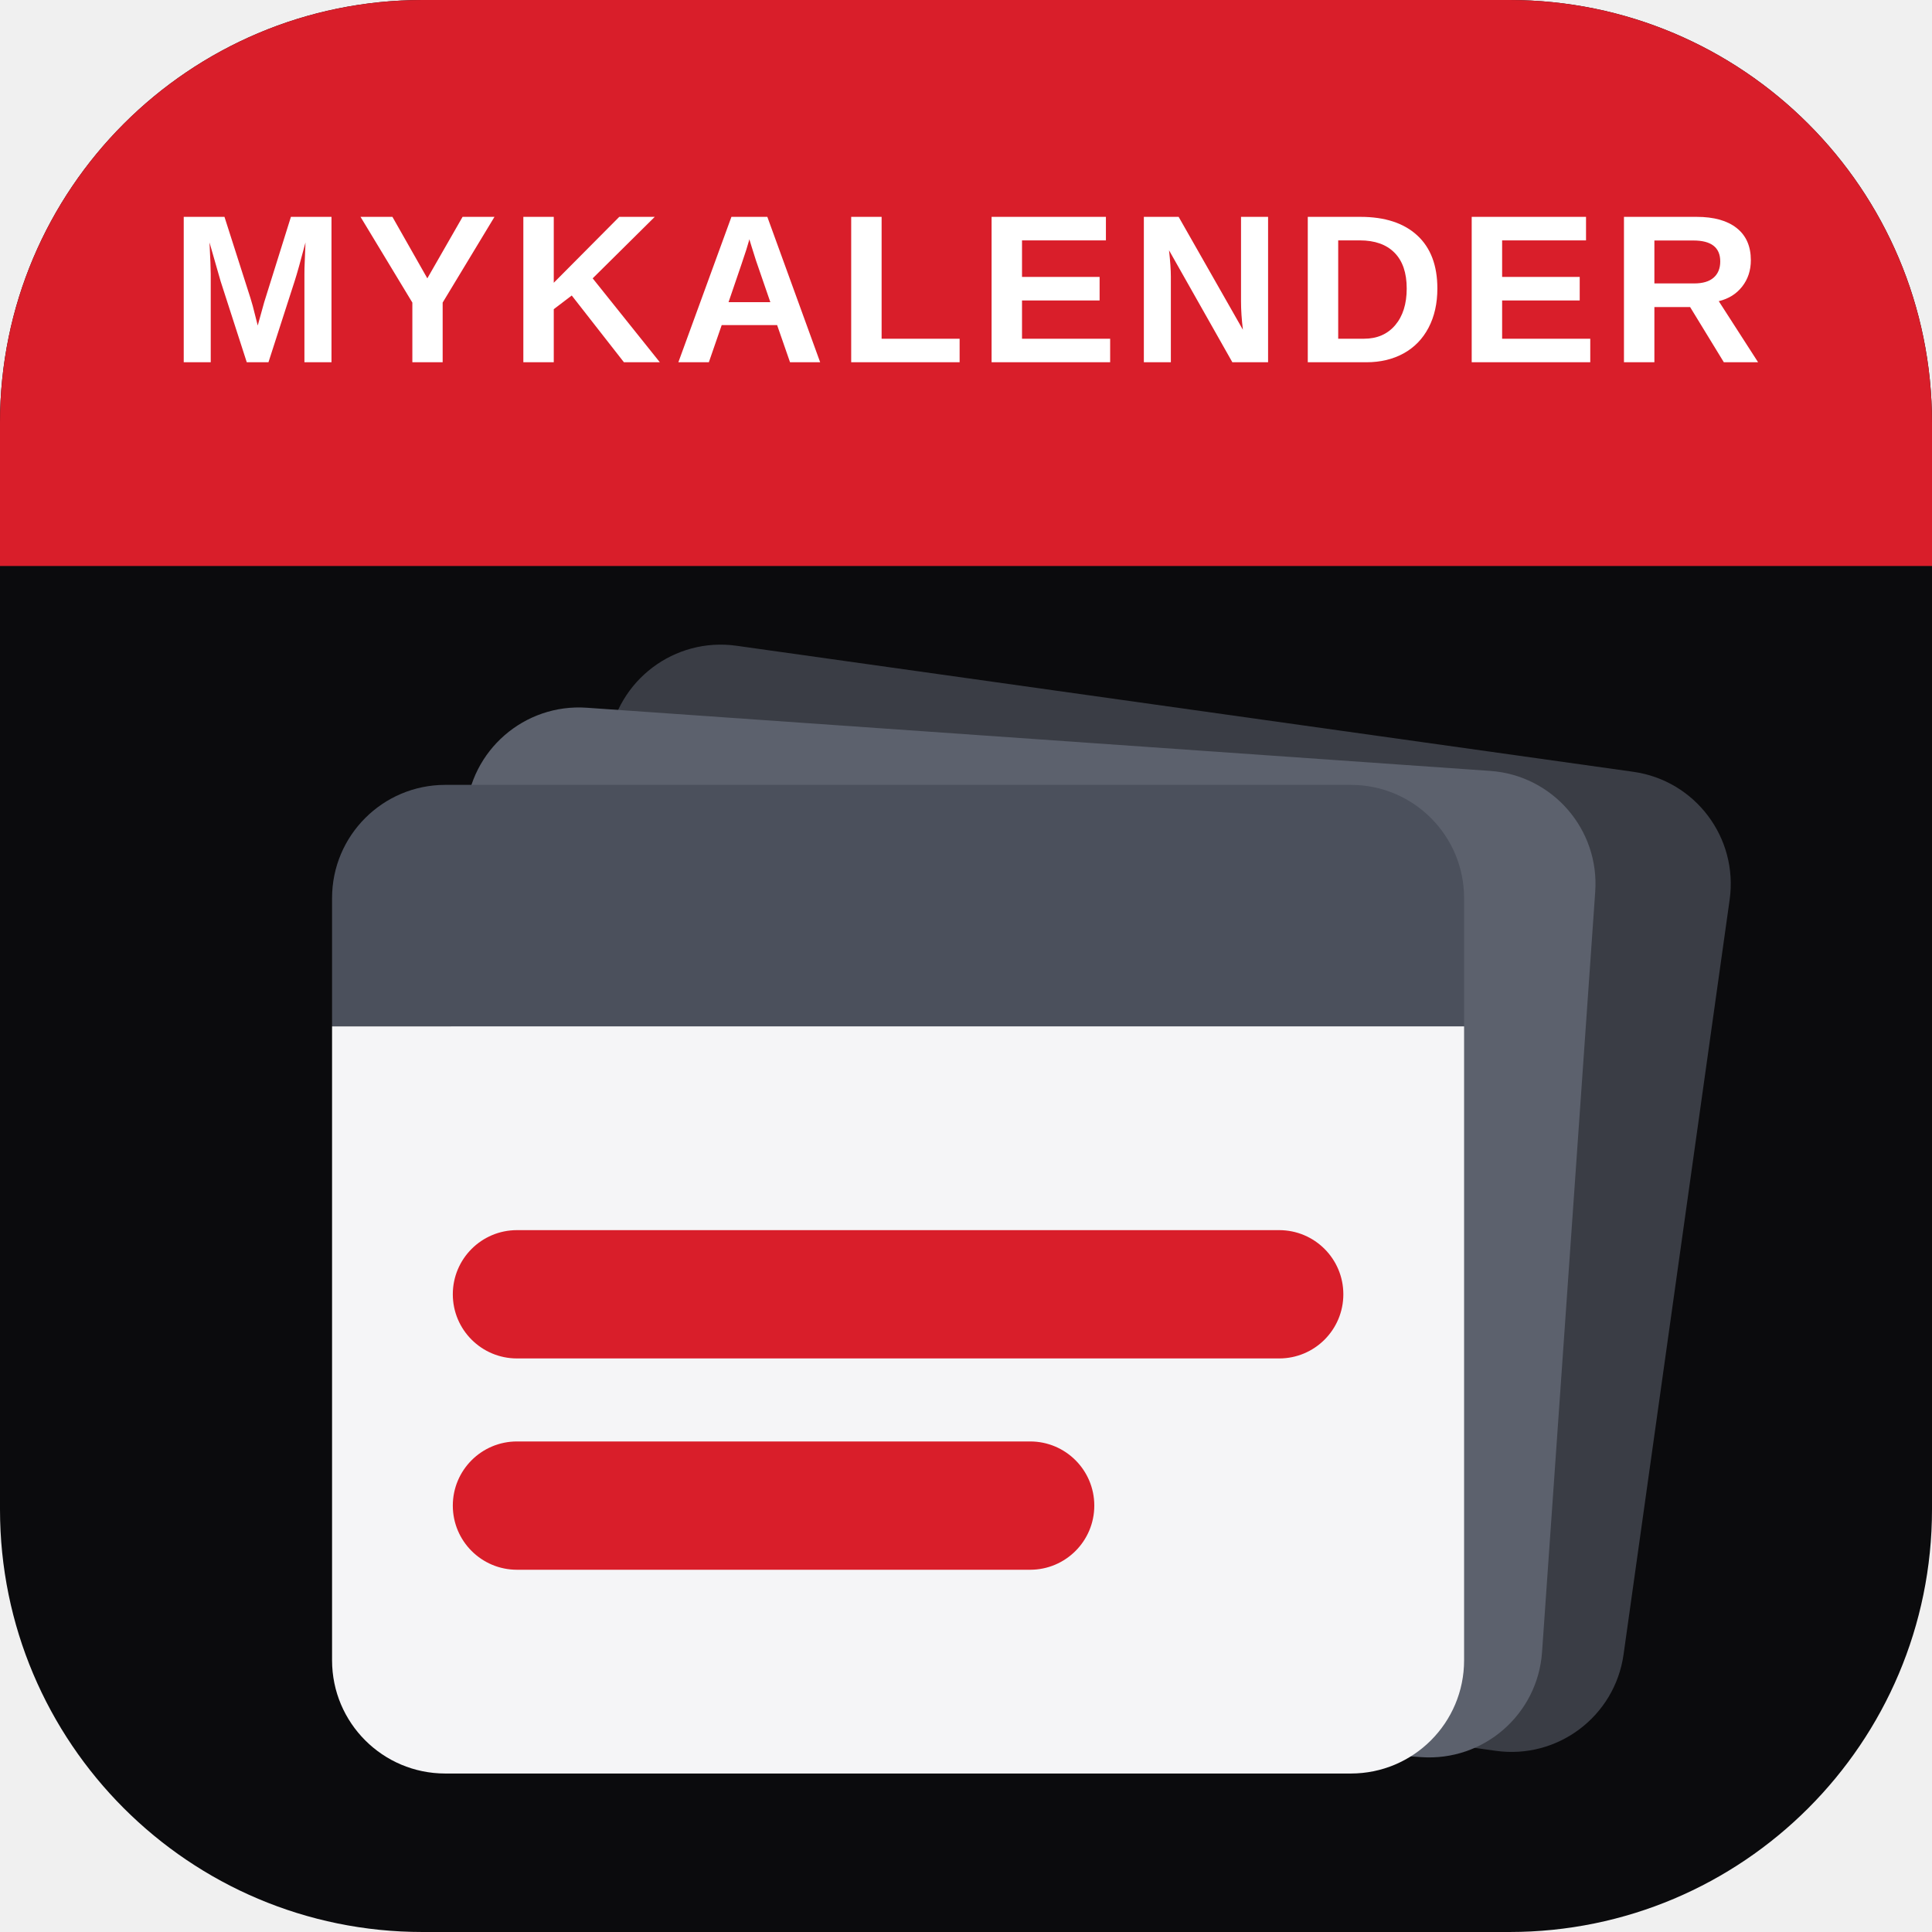
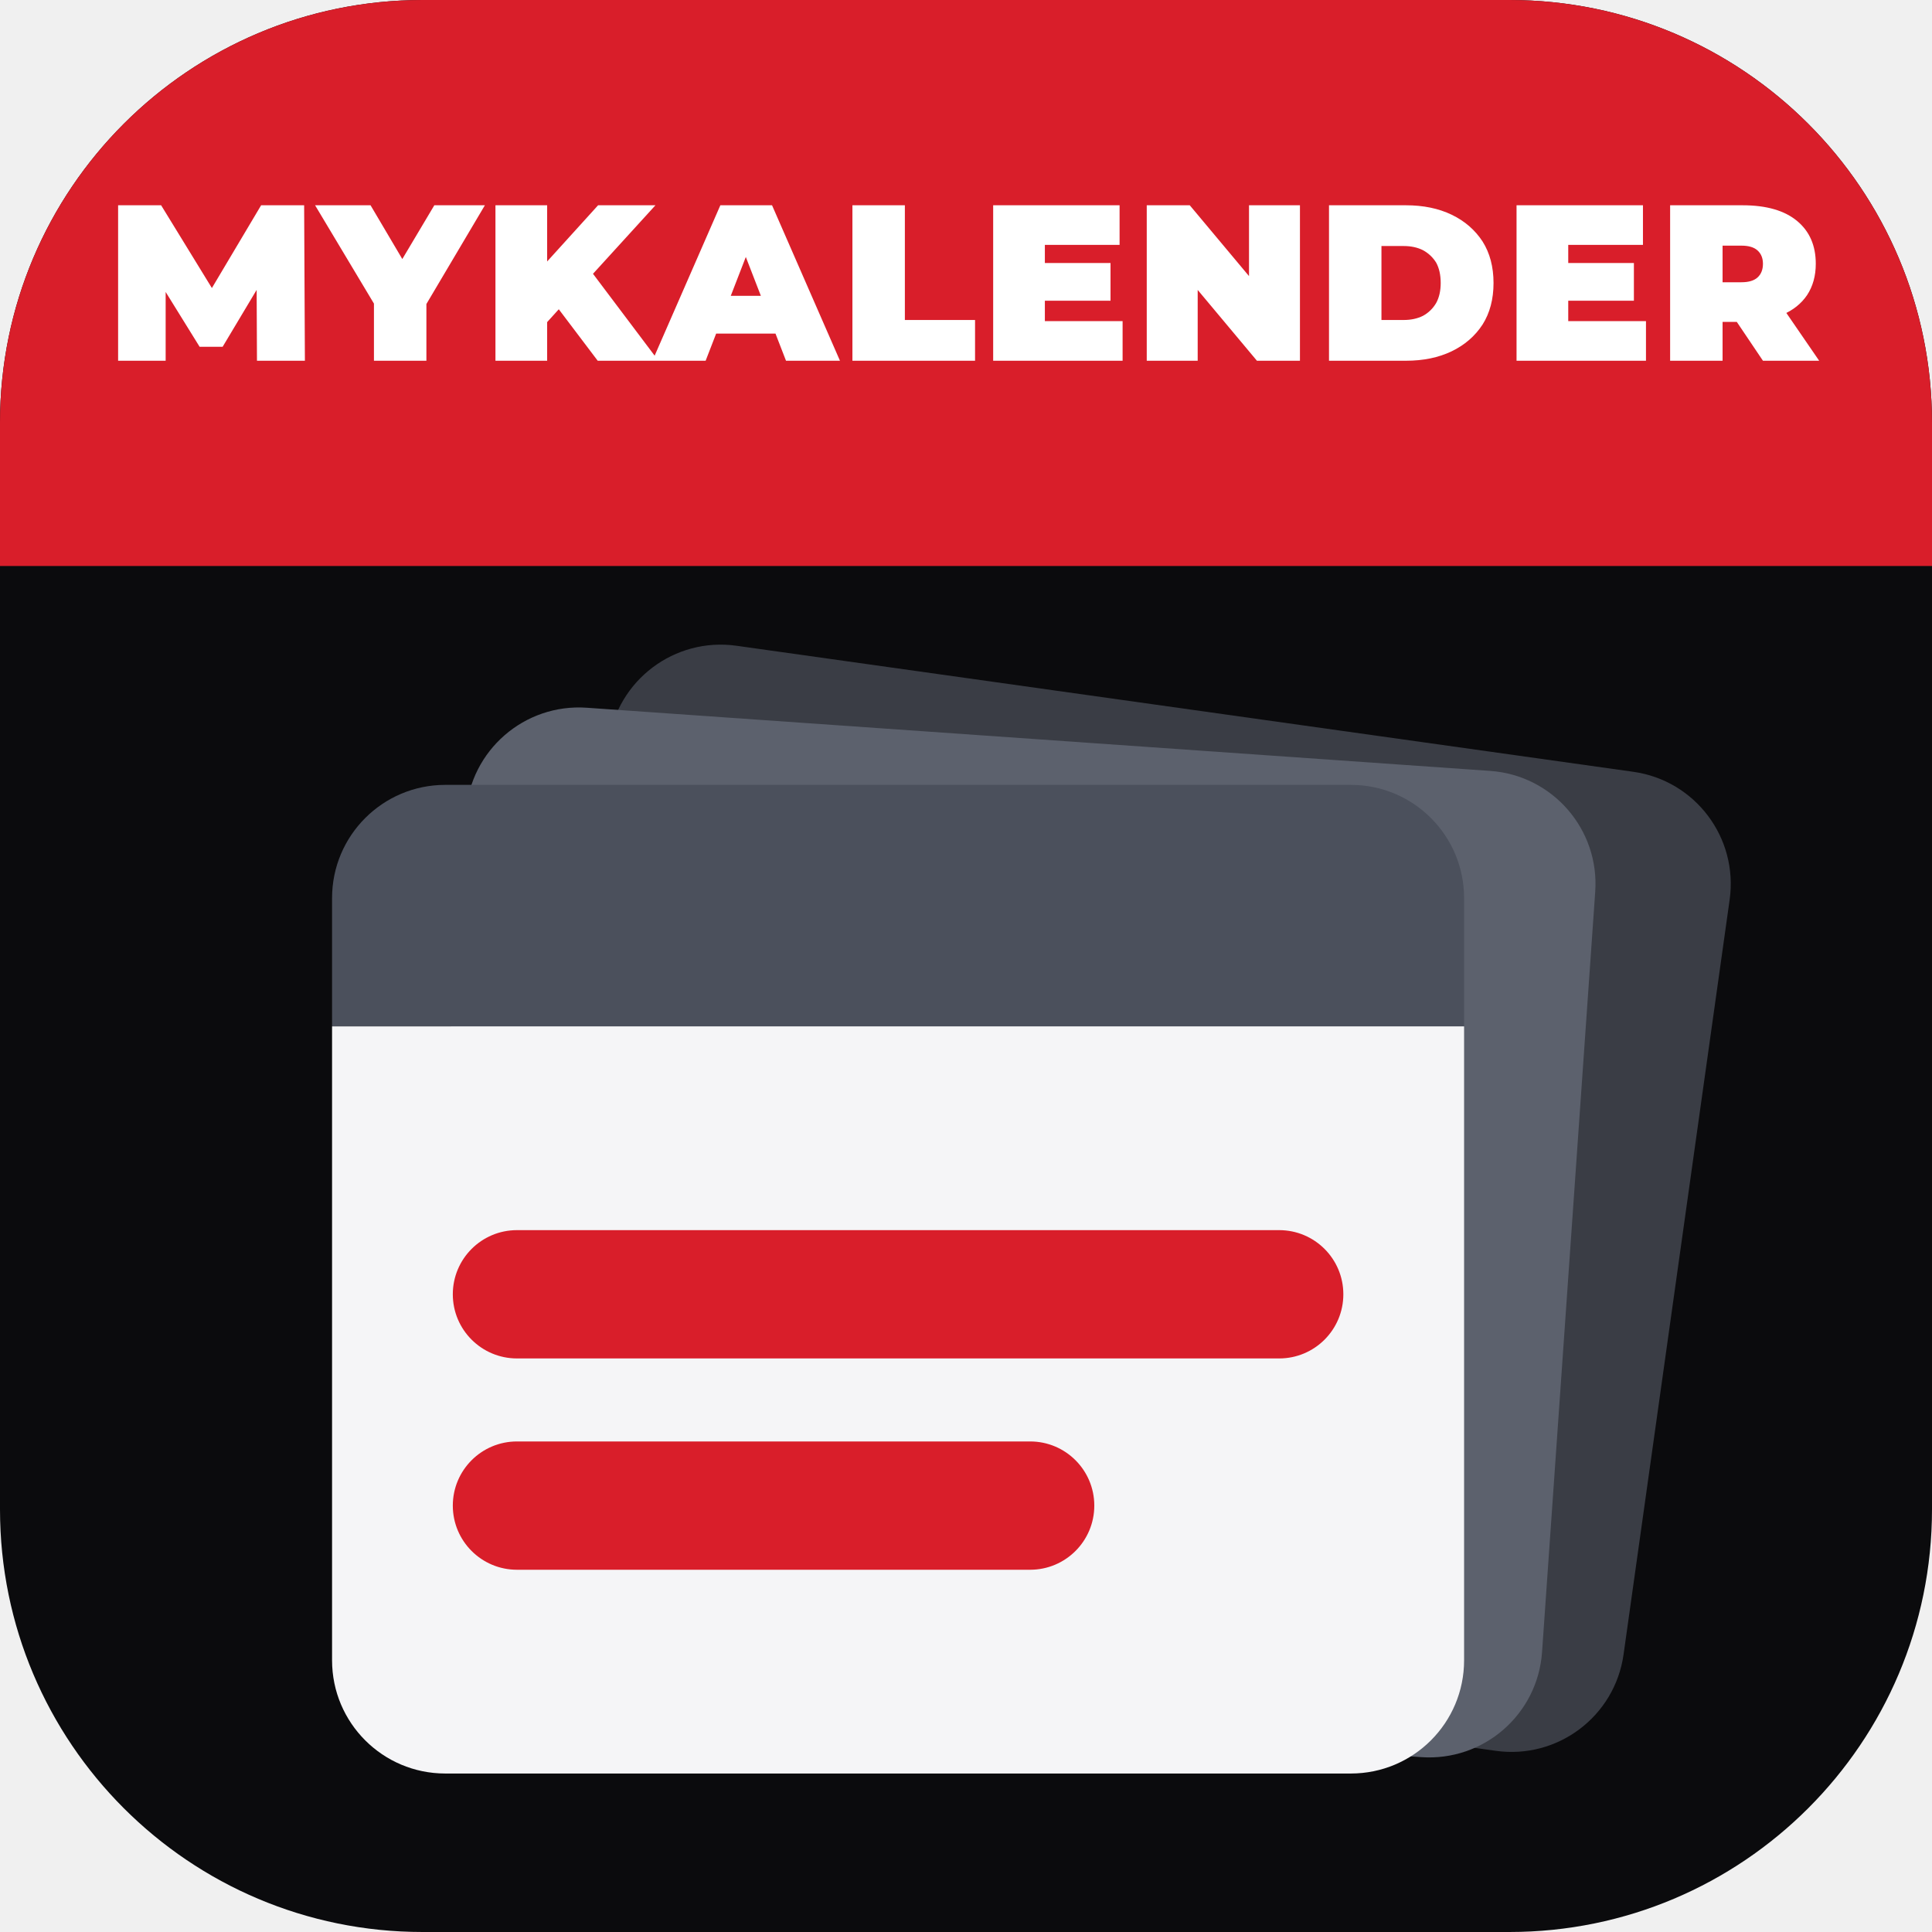
<svg xmlns="http://www.w3.org/2000/svg" viewBox="0 0 512 512">
  <rect width="512" height="512" rx="112" fill="#0B0B0D" />
  <path d="M0 112A112 112 0 0 1 112 0H400A112 112 0 0 1 512 112V150H0Z" fill="#D91E2A" />
-   <text x="256" y="96" text-anchor="middle" font-family="Helvetica Neue,Arial,sans-serif" font-weight="800" font-size="56" letter-spacing="3" fill="#FFFFFF">MYKALENDER</text>
+   <path d="M43.9 95.6L31.3 95.6L31.3 54.4L42.7 54.4L59.2 81.3L53.2 81.3L69.2 54.4L80.6 54.4L80.8 95.6L68.1 95.6L68.0 73.5L70.0 73.5L59.0 91.9L52.9 91.9L41.5 73.5L43.9 73.5L43.9 95.6ZM113.0 95.6L99.1 95.6L99.1 77.5L102.3 85.8L83.5 54.4L98.2 54.4L110.9 75.9L102.3 75.9L115.1 54.4L128.5 54.4L109.9 85.8L113.0 77.5L113.0 95.6ZM148.5 81.5L143.7 86.8L143.0 71.5L158.5 54.4L173.7 54.4L156.2 73.6L148.5 81.5ZM145.0 95.6L131.3 95.6L131.3 54.4L145.0 54.4L145.0 95.6ZM174.5 95.6L158.4 95.6L146.3 79.6L155.3 70.1L174.5 95.6ZM187.0 95.6L172.9 95.6L190.9 54.4L204.6 54.4L222.6 95.6L208.3 95.6L194.9 61.0L200.4 61.0L187.0 95.6ZM209.7 88.4L183.6 88.4L187.2 78.4L206.1 78.4L209.7 88.4ZM258.4 95.6L225.9 95.6L225.9 54.4L239.8 54.4L239.8 84.8L258.4 84.8L258.4 95.6ZM297.5 95.6L263.2 95.6L263.2 54.4L296.7 54.4L296.7 64.9L276.9 64.9L276.9 85.1L297.5 85.1L297.5 95.6ZM294.3 79.7L275.9 79.7L275.9 69.7L294.3 69.7L294.3 79.7ZM317.4 95.6L303.9 95.6L303.9 54.4L315.3 54.4L336.3 79.5L331.0 79.5L331.0 54.4L344.5 54.4L344.5 95.6L333.1 95.6L312.1 70.5L317.4 70.5L317.4 95.6ZM372.6 95.6L352.2 95.6L352.2 54.4L372.6 54.4Q379.5 54.4 384.7 56.9Q389.9 59.4 392.9 64.0Q395.8 68.6 395.8 75L395.8 75Q395.8 81.4 392.9 86.0Q389.9 90.6 384.7 93.1Q379.5 95.6 372.6 95.6L372.6 95.6ZM366.1 65.2L366.1 84.8L372.0 84.8Q374.9 84.8 377.1 83.7Q379.3 82.5 380.6 80.3Q381.8 78.1 381.8 75L381.8 75Q381.8 71.8 380.6 69.6Q379.3 67.5 377.1 66.3Q374.9 65.2 372.0 65.2L372.0 65.2L366.1 65.2ZM436.2 95.6L401.9 95.6L401.9 54.4L435.4 54.4L435.4 64.9L415.6 64.9L415.6 85.1L436.2 85.1L436.2 95.6ZM433.0 79.7L414.6 79.7L414.6 69.7L433.0 69.7L433.0 79.7ZM456.5 95.6L442.6 95.6L442.6 54.4L461.8 54.4Q471.3 54.4 476.3 58.6Q481.2 62.7 481.2 69.9L481.2 69.9Q481.2 74.7 478.9 78.2Q476.6 81.6 472.4 83.4Q468.2 85.3 462.4 85.3L462.4 85.3L450.3 85.3L456.5 79.5L456.5 95.6ZM482.1 95.6L467.2 95.6L457.1 80.6L471.8 80.6L482.1 95.6ZM456.5 58.8L456.5 81.1L450.3 74.8L461.5 74.8Q464.4 74.8 465.8 73.5Q467.2 72.2 467.2 69.9L467.2 69.9Q467.2 67.7 465.8 66.4Q464.4 65.1 461.5 65.1L461.5 65.1L450.3 65.1L456.5 58.8Z" fill="#FFFFFF" />
  <rect x="124" y="180" width="300" height="262" rx="30" fill="#3A3D45" transform="rotate(8 238 470)" />
  <rect x="106" y="194" width="300" height="262" rx="30" fill="#5C616D" transform="rotate(4 238 470)" />
  <path d="M88 238A30 30 0 0 1 118 208H358A30 30 0 0 1 388 238V272H88Z" fill="#4B505C" />
  <path d="M88 272H388V440A30 30 0 0 1 358 470H118A30 30 0 0 1 88 440Z" fill="#F5F5F7" />
  <rect x="120" y="326" width="236" height="34" rx="17" fill="#D91E2A" />
  <rect x="120" y="382" width="170" height="34" rx="17" fill="#D91E2A" />
</svg>
